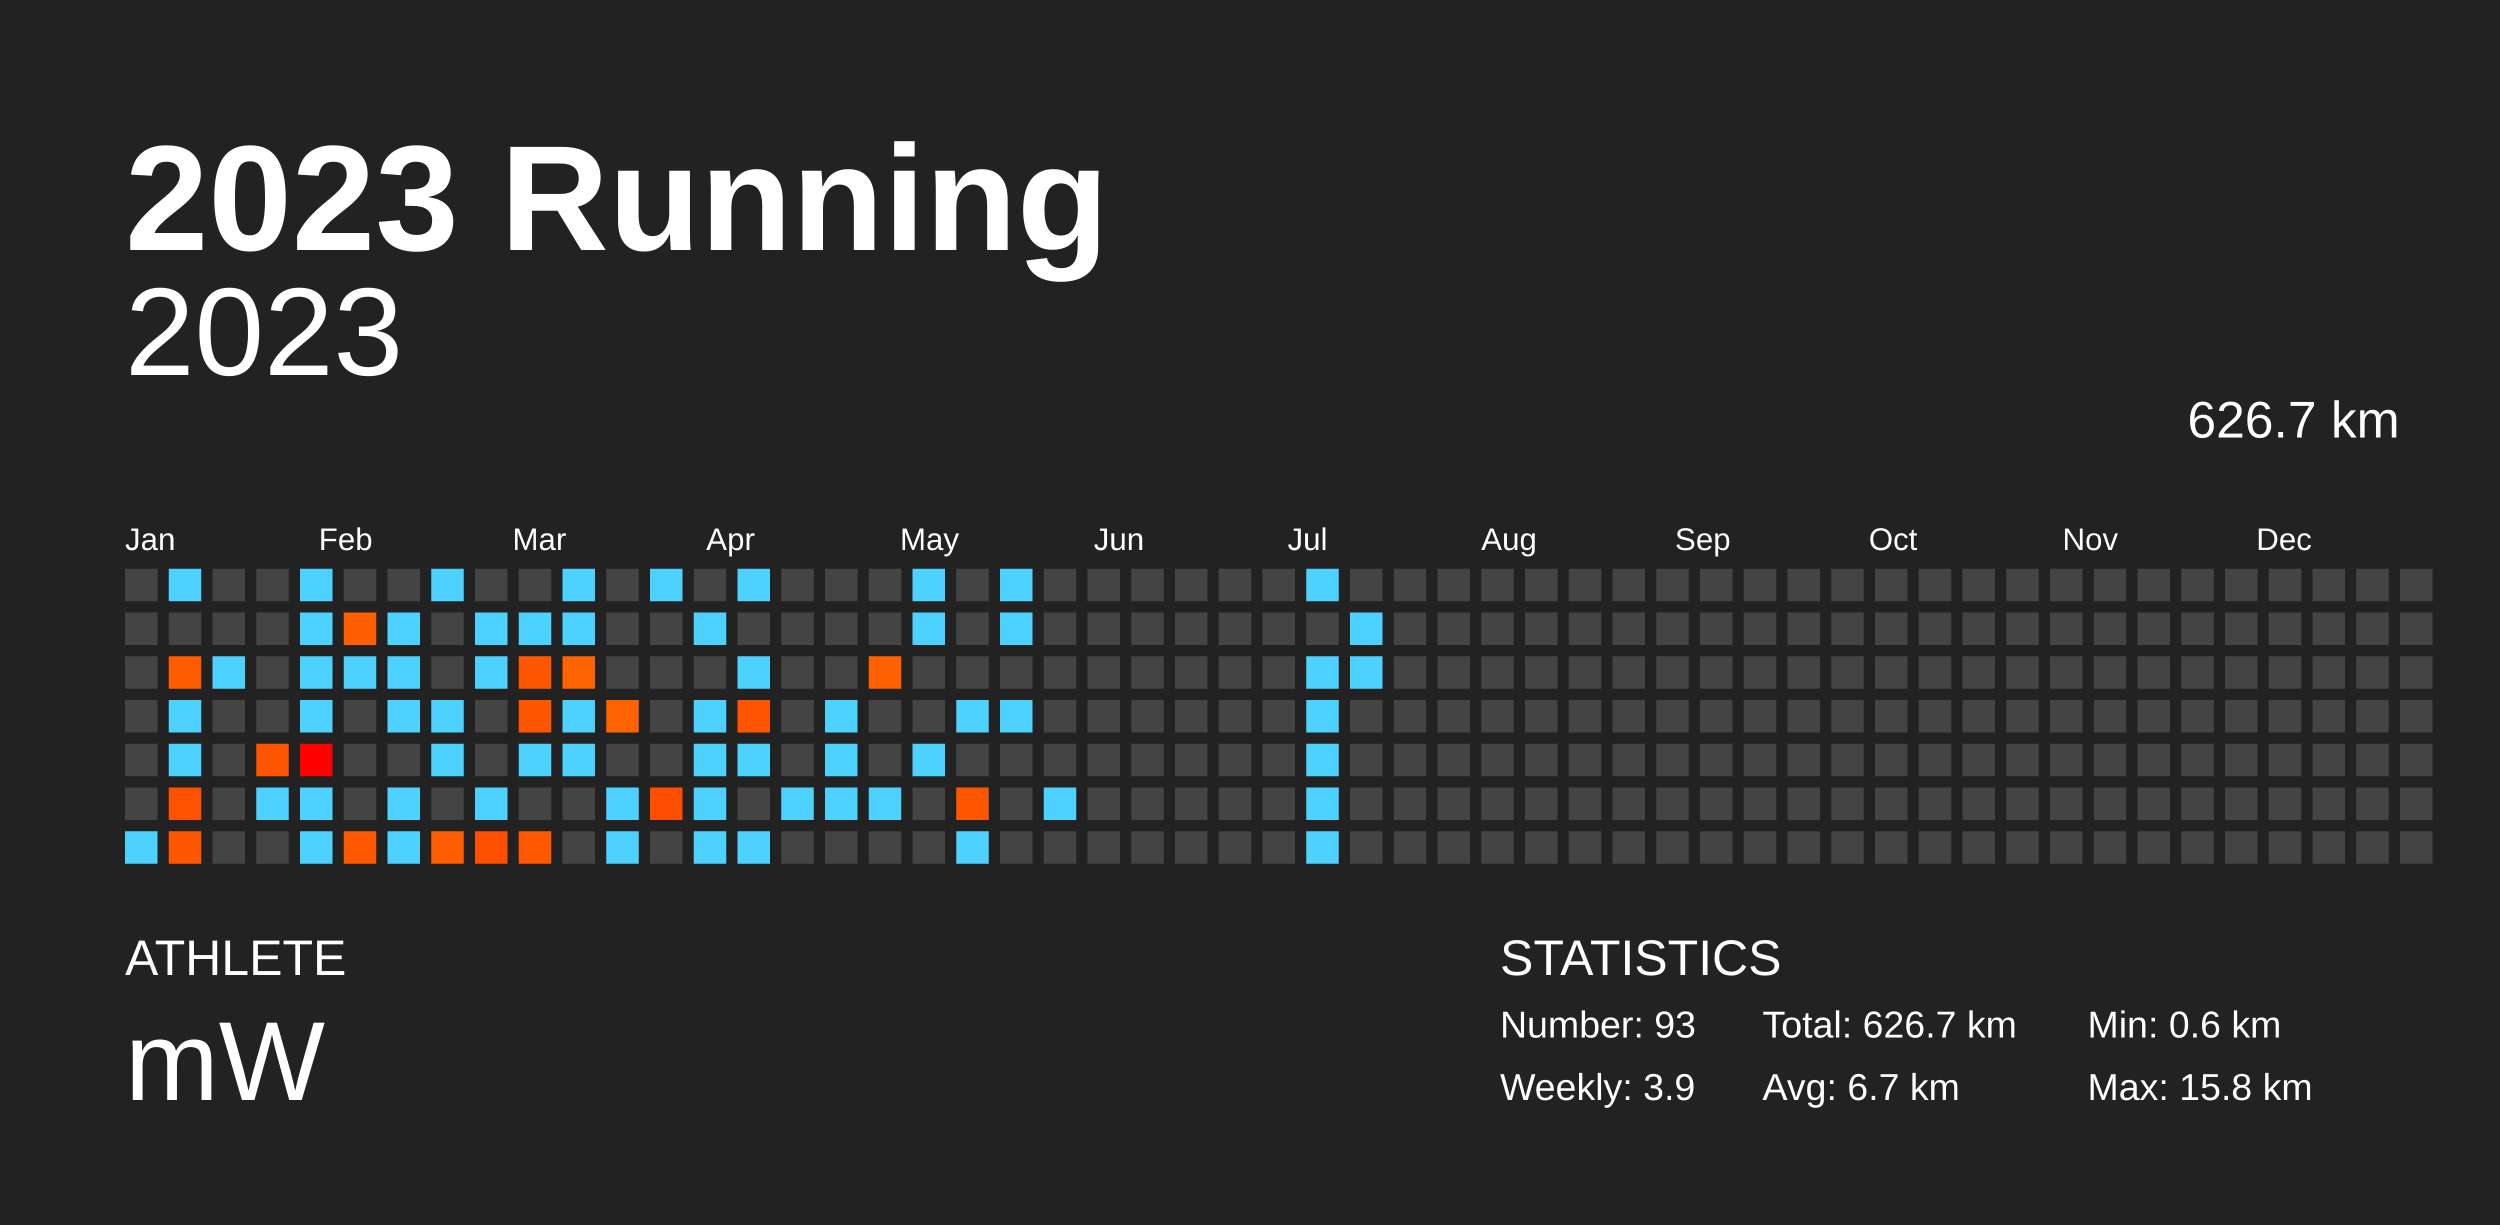
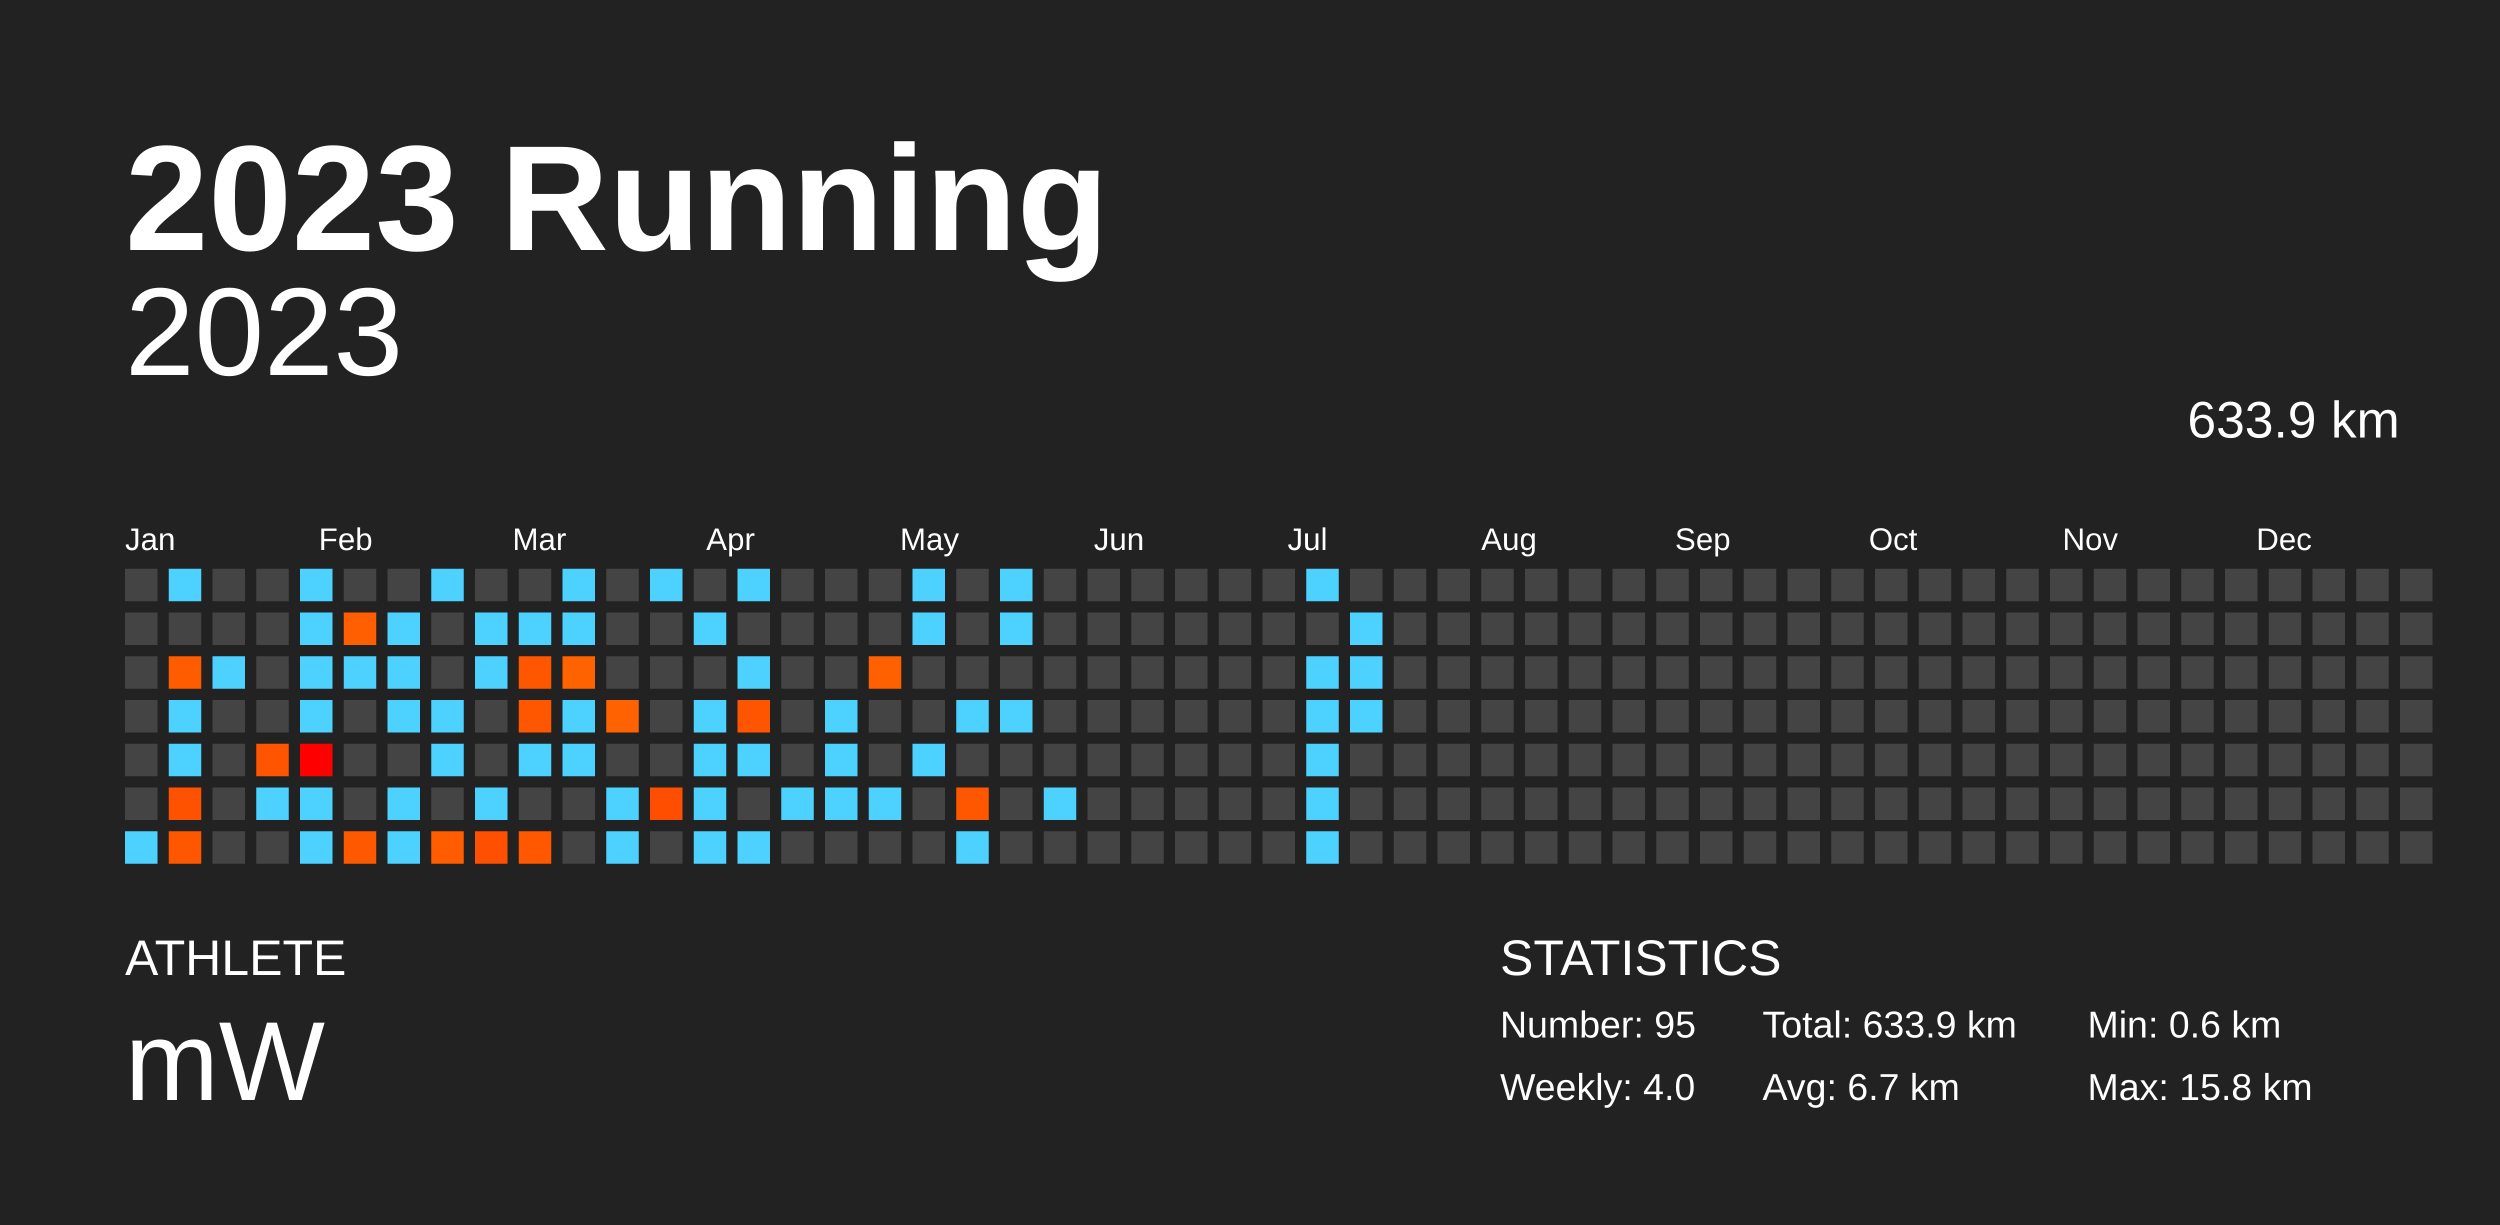
<svg xmlns="http://www.w3.org/2000/svg" baseProfile="full" height="98mm" version="1.1" viewBox="0,0,200,98" width="200mm">
  <defs />
  <rect fill="#222222" height="98" width="200" x="0" y="0" />
  <text fill="#FFFFFF" style="font-size:12px; font-family:Arial; font-weight:bold;" x="10" y="20">2023 Running</text>
  <text fill="#FFFFFF" style="font-size:4px; font-family:Arial" x="10" y="78">ATHLETE</text>
  <text fill="#FFFFFF" style="font-size:9px; font-family:Arial" x="10" y="88">mW</text>
  <text fill="#FFFFFF" style="font-size:4px; font-family:Arial" x="120" y="78">STATISTICS</text>
-   <text fill="#FFFFFF" style="font-size:3px; font-family:Arial" x="120" y="83">Number: 93</text>
-   <text fill="#FFFFFF" style="font-size:3px; font-family:Arial" x="120" y="88">Weekly: 3.9</text>
-   <text fill="#FFFFFF" style="font-size:3px; font-family:Arial" x="141" y="83">Total: 626.7 km</text>
+   <text fill="#FFFFFF" style="font-size:3px; font-family:Arial" x="120" y="83">Number: 95</text>
+   <text fill="#FFFFFF" style="font-size:3px; font-family:Arial" x="120" y="88">Weekly: 4.0</text>
+   <text fill="#FFFFFF" style="font-size:3px; font-family:Arial" x="141" y="83">Total: 633.9 km</text>
  <text fill="#FFFFFF" style="font-size:3px; font-family:Arial" x="141" y="88">Avg: 6.7 km</text>
  <text fill="#FFFFFF" style="font-size:3px; font-family:Arial" x="167" y="83">Min: 0.6 km</text>
  <text fill="#FFFFFF" style="font-size:3px; font-family:Arial" x="167" y="88">Max: 15.8 km</text>
  <text alignment-baseline="hanging" fill="#FFFFFF" style="font-size:10.0px; font-family:Arial;" x="10" y="30">2023</text>
-   <text alignment-baseline="hanging" fill="#FFFFFF" style="font-size:4.125px; font-family:Arial;" x="175" y="35">626.7 km</text>
+   <text alignment-baseline="hanging" fill="#FFFFFF" style="font-size:4.125px; font-family:Arial;" x="175" y="35">633.9 km</text>
  <text fill="#FFFFFF" style="font-size:2.5px; font-family:Arial" x="10.0" y="44">Jan</text>
  <text fill="#FFFFFF" style="font-size:2.5px; font-family:Arial" x="25.5" y="44">Feb</text>
  <text fill="#FFFFFF" style="font-size:2.5px; font-family:Arial" x="41.0" y="44">Mar</text>
  <text fill="#FFFFFF" style="font-size:2.5px; font-family:Arial" x="56.5" y="44">Apr</text>
  <text fill="#FFFFFF" style="font-size:2.5px; font-family:Arial" x="72.0" y="44">May</text>
  <text fill="#FFFFFF" style="font-size:2.5px; font-family:Arial" x="87.5" y="44">Jun</text>
  <text fill="#FFFFFF" style="font-size:2.5px; font-family:Arial" x="103.0" y="44">Jul</text>
  <text fill="#FFFFFF" style="font-size:2.5px; font-family:Arial" x="118.5" y="44">Aug</text>
  <text fill="#FFFFFF" style="font-size:2.5px; font-family:Arial" x="134.0" y="44">Sep</text>
  <text fill="#FFFFFF" style="font-size:2.5px; font-family:Arial" x="149.5" y="44">Oct</text>
  <text fill="#FFFFFF" style="font-size:2.5px; font-family:Arial" x="165.0" y="44">Nov</text>
  <text fill="#FFFFFF" style="font-size:2.5px; font-family:Arial" x="180.5" y="44">Dec</text>
  <rect fill="#444444" height="2.6" width="2.6" x="10.0" y="45.5" />
  <rect fill="#444444" height="2.6" width="2.6" x="10.0" y="49.0" />
  <rect fill="#444444" height="2.6" width="2.6" x="10.0" y="52.5" />
  <rect fill="#444444" height="2.6" width="2.6" x="10.0" y="56.0" />
  <rect fill="#444444" height="2.6" width="2.6" x="10.0" y="59.5" />
  <rect fill="#444444" height="2.6" width="2.6" x="10.0" y="63.0" />
  <rect fill="#4dd2ff" height="2.6" width="2.6" x="10.0" y="66.5" />
  <rect fill="#4dd2ff" height="2.6" width="2.6" x="13.5" y="45.5" />
  <rect fill="#444444" height="2.6" width="2.6" x="13.5" y="49.0" />
  <rect fill="#ff5c00" height="2.6" width="2.6" x="13.5" y="52.5" />
  <rect fill="#4dd2ff" height="2.6" width="2.6" x="13.5" y="56.0" />
  <rect fill="#4dd2ff" height="2.6" width="2.6" x="13.5" y="59.5" />
  <rect fill="#ff5200" height="2.6" width="2.6" x="13.5" y="63.0" />
  <rect fill="#ff5700" height="2.6" width="2.6" x="13.5" y="66.5" />
  <rect fill="#444444" height="2.6" width="2.6" x="17.0" y="45.5" />
  <rect fill="#444444" height="2.6" width="2.6" x="17.0" y="49.0" />
  <rect fill="#4dd2ff" height="2.6" width="2.6" x="17.0" y="52.5" />
  <rect fill="#444444" height="2.6" width="2.6" x="17.0" y="56.0" />
  <rect fill="#444444" height="2.6" width="2.6" x="17.0" y="59.5" />
  <rect fill="#444444" height="2.6" width="2.6" x="17.0" y="63.0" />
  <rect fill="#444444" height="2.6" width="2.6" x="17.0" y="66.5" />
  <rect fill="#444444" height="2.6" width="2.6" x="20.5" y="45.5" />
  <rect fill="#444444" height="2.6" width="2.6" x="20.5" y="49.0" />
  <rect fill="#444444" height="2.6" width="2.6" x="20.5" y="52.5" />
  <rect fill="#444444" height="2.6" width="2.6" x="20.5" y="56.0" />
  <rect fill="#ff5400" height="2.6" width="2.6" x="20.5" y="59.5" />
  <rect fill="#4dd2ff" height="2.6" width="2.6" x="20.5" y="63.0" />
  <rect fill="#444444" height="2.6" width="2.6" x="20.5" y="66.5" />
  <rect fill="#4dd2ff" height="2.6" width="2.6" x="24.0" y="45.5" />
  <rect fill="#4dd2ff" height="2.6" width="2.6" x="24.0" y="49.0" />
  <rect fill="#4dd2ff" height="2.6" width="2.6" x="24.0" y="52.5" />
  <rect fill="#4dd2ff" height="2.6" width="2.6" x="24.0" y="56.0" />
  <rect fill="#ff0000" height="2.6" width="2.6" x="24.0" y="59.5" />
  <rect fill="#4dd2ff" height="2.6" width="2.6" x="24.0" y="63.0" />
  <rect fill="#4dd2ff" height="2.6" width="2.6" x="24.0" y="66.5" />
  <rect fill="#444444" height="2.6" width="2.6" x="27.5" y="45.5" />
  <rect fill="#ff5f00" height="2.6" width="2.6" x="27.5" y="49.0" />
  <rect fill="#4dd2ff" height="2.6" width="2.6" x="27.5" y="52.5" />
  <rect fill="#444444" height="2.6" width="2.6" x="27.5" y="56.0" />
  <rect fill="#444444" height="2.6" width="2.6" x="27.5" y="59.5" />
  <rect fill="#444444" height="2.6" width="2.6" x="27.5" y="63.0" />
  <rect fill="#ff5900" height="2.6" width="2.6" x="27.5" y="66.5" />
  <rect fill="#444444" height="2.6" width="2.6" x="31.0" y="45.5" />
  <rect fill="#4dd2ff" height="2.6" width="2.6" x="31.0" y="49.0" />
  <rect fill="#4dd2ff" height="2.6" width="2.6" x="31.0" y="52.5" />
  <rect fill="#4dd2ff" height="2.6" width="2.6" x="31.0" y="56.0" />
  <rect fill="#444444" height="2.6" width="2.6" x="31.0" y="59.5" />
  <rect fill="#4dd2ff" height="2.6" width="2.6" x="31.0" y="63.0" />
  <rect fill="#4dd2ff" height="2.6" width="2.6" x="31.0" y="66.5" />
  <rect fill="#4dd2ff" height="2.6" width="2.6" x="34.5" y="45.5" />
  <rect fill="#444444" height="2.6" width="2.6" x="34.5" y="49.0" />
  <rect fill="#444444" height="2.6" width="2.6" x="34.5" y="52.5" />
  <rect fill="#4dd2ff" height="2.6" width="2.6" x="34.5" y="56.0" />
  <rect fill="#4dd2ff" height="2.6" width="2.6" x="34.5" y="59.5" />
  <rect fill="#444444" height="2.6" width="2.6" x="34.5" y="63.0" />
  <rect fill="#ff5d00" height="2.6" width="2.6" x="34.5" y="66.5" />
  <rect fill="#444444" height="2.6" width="2.6" x="38.0" y="45.5" />
  <rect fill="#4dd2ff" height="2.6" width="2.6" x="38.0" y="49.0" />
  <rect fill="#4dd2ff" height="2.6" width="2.6" x="38.0" y="52.5" />
  <rect fill="#444444" height="2.6" width="2.6" x="38.0" y="56.0" />
  <rect fill="#444444" height="2.6" width="2.6" x="38.0" y="59.5" />
  <rect fill="#4dd2ff" height="2.6" width="2.6" x="38.0" y="63.0" />
  <rect fill="#ff4f00" height="2.6" width="2.6" x="38.0" y="66.5" />
  <rect fill="#444444" height="2.6" width="2.6" x="41.5" y="45.5" />
  <rect fill="#4dd2ff" height="2.6" width="2.6" x="41.5" y="49.0" />
  <rect fill="#ff5600" height="2.6" width="2.6" x="41.5" y="52.5" />
  <rect fill="#ff5700" height="2.6" width="2.6" x="41.5" y="56.0" />
  <rect fill="#4dd2ff" height="2.6" width="2.6" x="41.5" y="59.5" />
  <rect fill="#444444" height="2.6" width="2.6" x="41.5" y="63.0" />
  <rect fill="#ff5800" height="2.6" width="2.6" x="41.5" y="66.5" />
  <rect fill="#4dd2ff" height="2.6" width="2.6" x="45.0" y="45.5" />
  <rect fill="#4dd2ff" height="2.6" width="2.6" x="45.0" y="49.0" />
  <rect fill="#ff6300" height="2.6" width="2.6" x="45.0" y="52.5" />
  <rect fill="#4dd2ff" height="2.6" width="2.6" x="45.0" y="56.0" />
  <rect fill="#4dd2ff" height="2.6" width="2.6" x="45.0" y="59.5" />
  <rect fill="#444444" height="2.6" width="2.6" x="45.0" y="63.0" />
  <rect fill="#444444" height="2.6" width="2.6" x="45.0" y="66.5" />
  <rect fill="#444444" height="2.6" width="2.6" x="48.5" y="45.5" />
  <rect fill="#444444" height="2.6" width="2.6" x="48.5" y="49.0" />
  <rect fill="#444444" height="2.6" width="2.6" x="48.5" y="52.5" />
  <rect fill="#ff6200" height="2.6" width="2.6" x="48.5" y="56.0" />
  <rect fill="#444444" height="2.6" width="2.6" x="48.5" y="59.5" />
  <rect fill="#4dd2ff" height="2.6" width="2.6" x="48.5" y="63.0" />
  <rect fill="#4dd2ff" height="2.6" width="2.6" x="48.5" y="66.5" />
  <rect fill="#4dd2ff" height="2.6" width="2.6" x="52.0" y="45.5" />
  <rect fill="#444444" height="2.6" width="2.6" x="52.0" y="49.0" />
  <rect fill="#444444" height="2.6" width="2.6" x="52.0" y="52.5" />
  <rect fill="#444444" height="2.6" width="2.6" x="52.0" y="56.0" />
  <rect fill="#444444" height="2.6" width="2.6" x="52.0" y="59.5" />
  <rect fill="#ff4e00" height="2.6" width="2.6" x="52.0" y="63.0" />
  <rect fill="#444444" height="2.6" width="2.6" x="52.0" y="66.5" />
  <rect fill="#444444" height="2.6" width="2.6" x="55.5" y="45.5" />
  <rect fill="#4dd2ff" height="2.6" width="2.6" x="55.5" y="49.0" />
  <rect fill="#444444" height="2.6" width="2.6" x="55.5" y="52.5" />
  <rect fill="#4dd2ff" height="2.6" width="2.6" x="55.5" y="56.0" />
  <rect fill="#4dd2ff" height="2.6" width="2.6" x="55.5" y="59.5" />
  <rect fill="#4dd2ff" height="2.6" width="2.6" x="55.5" y="63.0" />
  <rect fill="#4dd2ff" height="2.6" width="2.6" x="55.5" y="66.5" />
  <rect fill="#4dd2ff" height="2.6" width="2.6" x="59.0" y="45.5" />
  <rect fill="#444444" height="2.6" width="2.6" x="59.0" y="49.0" />
  <rect fill="#4dd2ff" height="2.6" width="2.6" x="59.0" y="52.5" />
  <rect fill="#ff5500" height="2.6" width="2.6" x="59.0" y="56.0" />
  <rect fill="#4dd2ff" height="2.6" width="2.6" x="59.0" y="59.5" />
  <rect fill="#444444" height="2.6" width="2.6" x="59.0" y="63.0" />
  <rect fill="#4dd2ff" height="2.6" width="2.6" x="59.0" y="66.5" />
  <rect fill="#444444" height="2.6" width="2.6" x="62.5" y="45.5" />
  <rect fill="#444444" height="2.6" width="2.6" x="62.5" y="49.0" />
  <rect fill="#444444" height="2.6" width="2.6" x="62.5" y="52.5" />
  <rect fill="#444444" height="2.6" width="2.6" x="62.5" y="56.0" />
  <rect fill="#444444" height="2.6" width="2.6" x="62.5" y="59.5" />
  <rect fill="#4dd2ff" height="2.6" width="2.6" x="62.5" y="63.0" />
  <rect fill="#444444" height="2.6" width="2.6" x="62.5" y="66.5" />
  <rect fill="#444444" height="2.6" width="2.6" x="66.0" y="45.5" />
  <rect fill="#444444" height="2.6" width="2.6" x="66.0" y="49.0" />
  <rect fill="#444444" height="2.6" width="2.6" x="66.0" y="52.5" />
  <rect fill="#4dd2ff" height="2.6" width="2.6" x="66.0" y="56.0" />
  <rect fill="#4dd2ff" height="2.6" width="2.6" x="66.0" y="59.5" />
  <rect fill="#4dd2ff" height="2.6" width="2.6" x="66.0" y="63.0" />
  <rect fill="#444444" height="2.6" width="2.6" x="66.0" y="66.5" />
  <rect fill="#444444" height="2.6" width="2.6" x="69.5" y="45.5" />
  <rect fill="#444444" height="2.6" width="2.6" x="69.5" y="49.0" />
  <rect fill="#ff6000" height="2.6" width="2.6" x="69.5" y="52.5" />
  <rect fill="#444444" height="2.6" width="2.6" x="69.5" y="56.0" />
  <rect fill="#444444" height="2.6" width="2.6" x="69.5" y="59.5" />
  <rect fill="#4dd2ff" height="2.6" width="2.6" x="69.5" y="63.0" />
  <rect fill="#444444" height="2.6" width="2.6" x="69.5" y="66.5" />
  <rect fill="#4dd2ff" height="2.6" width="2.6" x="73.0" y="45.5" />
  <rect fill="#4dd2ff" height="2.6" width="2.6" x="73.0" y="49.0" />
  <rect fill="#444444" height="2.6" width="2.6" x="73.0" y="52.5" />
  <rect fill="#444444" height="2.6" width="2.6" x="73.0" y="56.0" />
  <rect fill="#4dd2ff" height="2.6" width="2.6" x="73.0" y="59.5" />
  <rect fill="#444444" height="2.6" width="2.6" x="73.0" y="63.0" />
  <rect fill="#444444" height="2.6" width="2.6" x="73.0" y="66.5" />
  <rect fill="#444444" height="2.6" width="2.6" x="76.5" y="45.5" />
  <rect fill="#444444" height="2.6" width="2.6" x="76.5" y="49.0" />
  <rect fill="#444444" height="2.6" width="2.6" x="76.5" y="52.5" />
  <rect fill="#4dd2ff" height="2.6" width="2.6" x="76.5" y="56.0" />
  <rect fill="#444444" height="2.6" width="2.6" x="76.5" y="59.5" />
  <rect fill="#ff5700" height="2.6" width="2.6" x="76.5" y="63.0" />
  <rect fill="#4dd2ff" height="2.6" width="2.6" x="76.5" y="66.5" />
  <rect fill="#4dd2ff" height="2.6" width="2.6" x="80.0" y="45.5" />
  <rect fill="#4dd2ff" height="2.6" width="2.6" x="80.0" y="49.0" />
  <rect fill="#444444" height="2.6" width="2.6" x="80.0" y="52.5" />
  <rect fill="#4dd2ff" height="2.6" width="2.6" x="80.0" y="56.0" />
  <rect fill="#444444" height="2.6" width="2.6" x="80.0" y="59.5" />
  <rect fill="#444444" height="2.6" width="2.6" x="80.0" y="63.0" />
  <rect fill="#444444" height="2.6" width="2.6" x="80.0" y="66.5" />
  <rect fill="#444444" height="2.6" width="2.6" x="83.5" y="45.5" />
  <rect fill="#444444" height="2.6" width="2.6" x="83.5" y="49.0" />
  <rect fill="#444444" height="2.6" width="2.6" x="83.5" y="52.5" />
  <rect fill="#444444" height="2.6" width="2.6" x="83.5" y="56.0" />
  <rect fill="#444444" height="2.6" width="2.6" x="83.5" y="59.5" />
  <rect fill="#4dd2ff" height="2.6" width="2.6" x="83.5" y="63.0" />
  <rect fill="#444444" height="2.6" width="2.6" x="83.5" y="66.5" />
  <rect fill="#444444" height="2.6" width="2.6" x="87.0" y="45.5" />
  <rect fill="#444444" height="2.6" width="2.6" x="87.0" y="49.0" />
  <rect fill="#444444" height="2.6" width="2.6" x="87.0" y="52.5" />
  <rect fill="#444444" height="2.6" width="2.6" x="87.0" y="56.0" />
  <rect fill="#444444" height="2.6" width="2.6" x="87.0" y="59.5" />
  <rect fill="#444444" height="2.6" width="2.6" x="87.0" y="63.0" />
  <rect fill="#444444" height="2.6" width="2.6" x="87.0" y="66.5" />
  <rect fill="#444444" height="2.6" width="2.6" x="90.5" y="45.5" />
  <rect fill="#444444" height="2.6" width="2.6" x="90.5" y="49.0" />
  <rect fill="#444444" height="2.6" width="2.6" x="90.5" y="52.5" />
  <rect fill="#444444" height="2.6" width="2.6" x="90.5" y="56.0" />
  <rect fill="#444444" height="2.6" width="2.6" x="90.5" y="59.5" />
  <rect fill="#444444" height="2.6" width="2.6" x="90.5" y="63.0" />
  <rect fill="#444444" height="2.6" width="2.6" x="90.5" y="66.5" />
  <rect fill="#444444" height="2.6" width="2.6" x="94.0" y="45.5" />
  <rect fill="#444444" height="2.6" width="2.6" x="94.0" y="49.0" />
  <rect fill="#444444" height="2.6" width="2.6" x="94.0" y="52.5" />
  <rect fill="#444444" height="2.6" width="2.6" x="94.0" y="56.0" />
  <rect fill="#444444" height="2.6" width="2.6" x="94.0" y="59.5" />
  <rect fill="#444444" height="2.6" width="2.6" x="94.0" y="63.0" />
  <rect fill="#444444" height="2.6" width="2.6" x="94.0" y="66.5" />
  <rect fill="#444444" height="2.6" width="2.6" x="97.5" y="45.5" />
  <rect fill="#444444" height="2.6" width="2.6" x="97.5" y="49.0" />
  <rect fill="#444444" height="2.6" width="2.6" x="97.5" y="52.5" />
  <rect fill="#444444" height="2.6" width="2.6" x="97.5" y="56.0" />
  <rect fill="#444444" height="2.6" width="2.6" x="97.5" y="59.5" />
  <rect fill="#444444" height="2.6" width="2.6" x="97.5" y="63.0" />
  <rect fill="#444444" height="2.6" width="2.6" x="97.5" y="66.5" />
  <rect fill="#444444" height="2.6" width="2.6" x="101.0" y="45.5" />
  <rect fill="#444444" height="2.6" width="2.6" x="101.0" y="49.0" />
  <rect fill="#444444" height="2.6" width="2.6" x="101.0" y="52.5" />
  <rect fill="#444444" height="2.6" width="2.6" x="101.0" y="56.0" />
  <rect fill="#444444" height="2.6" width="2.6" x="101.0" y="59.5" />
  <rect fill="#444444" height="2.6" width="2.6" x="101.0" y="63.0" />
  <rect fill="#444444" height="2.6" width="2.6" x="101.0" y="66.5" />
  <rect fill="#4dd2ff" height="2.6" width="2.6" x="104.5" y="45.5" />
  <rect fill="#444444" height="2.6" width="2.6" x="104.5" y="49.0" />
  <rect fill="#4dd2ff" height="2.6" width="2.6" x="104.5" y="52.5" />
  <rect fill="#4dd2ff" height="2.6" width="2.6" x="104.5" y="56.0" />
  <rect fill="#4dd2ff" height="2.6" width="2.6" x="104.5" y="59.5" />
  <rect fill="#4dd2ff" height="2.6" width="2.6" x="104.5" y="63.0" />
  <rect fill="#4dd2ff" height="2.6" width="2.6" x="104.5" y="66.5" />
  <rect fill="#444444" height="2.6" width="2.6" x="108.0" y="45.5" />
  <rect fill="#4dd2ff" height="2.6" width="2.6" x="108.0" y="49.0" />
  <rect fill="#4dd2ff" height="2.6" width="2.6" x="108.0" y="52.5" />
-   <rect fill="#444444" height="2.6" width="2.6" x="108.0" y="56.0" />
+   <rect fill="#4dd2ff" height="2.6" width="2.6" x="108.0" y="56.0" />
  <rect fill="#444444" height="2.6" width="2.6" x="108.0" y="59.5" />
  <rect fill="#444444" height="2.6" width="2.6" x="108.0" y="63.0" />
  <rect fill="#444444" height="2.6" width="2.6" x="108.0" y="66.5" />
  <rect fill="#444444" height="2.6" width="2.6" x="111.5" y="45.5" />
  <rect fill="#444444" height="2.6" width="2.6" x="111.5" y="49.0" />
  <rect fill="#444444" height="2.6" width="2.6" x="111.5" y="52.5" />
  <rect fill="#444444" height="2.6" width="2.6" x="111.5" y="56.0" />
  <rect fill="#444444" height="2.6" width="2.6" x="111.5" y="59.5" />
  <rect fill="#444444" height="2.6" width="2.6" x="111.5" y="63.0" />
  <rect fill="#444444" height="2.6" width="2.6" x="111.5" y="66.5" />
  <rect fill="#444444" height="2.6" width="2.6" x="115.0" y="45.5" />
  <rect fill="#444444" height="2.6" width="2.6" x="115.0" y="49.0" />
  <rect fill="#444444" height="2.6" width="2.6" x="115.0" y="52.5" />
  <rect fill="#444444" height="2.6" width="2.6" x="115.0" y="56.0" />
  <rect fill="#444444" height="2.6" width="2.6" x="115.0" y="59.5" />
  <rect fill="#444444" height="2.6" width="2.6" x="115.0" y="63.0" />
  <rect fill="#444444" height="2.6" width="2.6" x="115.0" y="66.5" />
  <rect fill="#444444" height="2.6" width="2.6" x="118.5" y="45.5" />
  <rect fill="#444444" height="2.6" width="2.6" x="118.5" y="49.0" />
  <rect fill="#444444" height="2.6" width="2.6" x="118.5" y="52.5" />
  <rect fill="#444444" height="2.6" width="2.6" x="118.5" y="56.0" />
  <rect fill="#444444" height="2.6" width="2.6" x="118.5" y="59.5" />
  <rect fill="#444444" height="2.6" width="2.6" x="118.5" y="63.0" />
  <rect fill="#444444" height="2.6" width="2.6" x="118.5" y="66.5" />
  <rect fill="#444444" height="2.6" width="2.6" x="122.0" y="45.5" />
  <rect fill="#444444" height="2.6" width="2.6" x="122.0" y="49.0" />
  <rect fill="#444444" height="2.6" width="2.6" x="122.0" y="52.5" />
  <rect fill="#444444" height="2.6" width="2.6" x="122.0" y="56.0" />
  <rect fill="#444444" height="2.6" width="2.6" x="122.0" y="59.5" />
  <rect fill="#444444" height="2.6" width="2.6" x="122.0" y="63.0" />
  <rect fill="#444444" height="2.6" width="2.6" x="122.0" y="66.5" />
  <rect fill="#444444" height="2.6" width="2.6" x="125.5" y="45.5" />
  <rect fill="#444444" height="2.6" width="2.6" x="125.5" y="49.0" />
  <rect fill="#444444" height="2.6" width="2.6" x="125.5" y="52.5" />
  <rect fill="#444444" height="2.6" width="2.6" x="125.5" y="56.0" />
  <rect fill="#444444" height="2.6" width="2.6" x="125.5" y="59.5" />
  <rect fill="#444444" height="2.6" width="2.6" x="125.5" y="63.0" />
  <rect fill="#444444" height="2.6" width="2.6" x="125.5" y="66.5" />
  <rect fill="#444444" height="2.6" width="2.6" x="129.0" y="45.5" />
  <rect fill="#444444" height="2.6" width="2.6" x="129.0" y="49.0" />
  <rect fill="#444444" height="2.6" width="2.6" x="129.0" y="52.5" />
  <rect fill="#444444" height="2.6" width="2.6" x="129.0" y="56.0" />
  <rect fill="#444444" height="2.6" width="2.6" x="129.0" y="59.5" />
  <rect fill="#444444" height="2.6" width="2.6" x="129.0" y="63.0" />
  <rect fill="#444444" height="2.6" width="2.6" x="129.0" y="66.5" />
  <rect fill="#444444" height="2.6" width="2.6" x="132.5" y="45.5" />
  <rect fill="#444444" height="2.6" width="2.6" x="132.5" y="49.0" />
  <rect fill="#444444" height="2.6" width="2.6" x="132.5" y="52.5" />
  <rect fill="#444444" height="2.6" width="2.6" x="132.5" y="56.0" />
  <rect fill="#444444" height="2.6" width="2.6" x="132.5" y="59.5" />
  <rect fill="#444444" height="2.6" width="2.6" x="132.5" y="63.0" />
  <rect fill="#444444" height="2.6" width="2.6" x="132.5" y="66.5" />
  <rect fill="#444444" height="2.6" width="2.6" x="136.0" y="45.5" />
  <rect fill="#444444" height="2.6" width="2.6" x="136.0" y="49.0" />
  <rect fill="#444444" height="2.6" width="2.6" x="136.0" y="52.5" />
  <rect fill="#444444" height="2.6" width="2.6" x="136.0" y="56.0" />
  <rect fill="#444444" height="2.6" width="2.6" x="136.0" y="59.5" />
  <rect fill="#444444" height="2.6" width="2.6" x="136.0" y="63.0" />
  <rect fill="#444444" height="2.6" width="2.6" x="136.0" y="66.5" />
  <rect fill="#444444" height="2.6" width="2.6" x="139.5" y="45.5" />
  <rect fill="#444444" height="2.6" width="2.6" x="139.5" y="49.0" />
  <rect fill="#444444" height="2.6" width="2.6" x="139.5" y="52.5" />
  <rect fill="#444444" height="2.6" width="2.6" x="139.5" y="56.0" />
  <rect fill="#444444" height="2.6" width="2.6" x="139.5" y="59.5" />
  <rect fill="#444444" height="2.6" width="2.6" x="139.5" y="63.0" />
  <rect fill="#444444" height="2.6" width="2.6" x="139.5" y="66.5" />
  <rect fill="#444444" height="2.6" width="2.6" x="143.0" y="45.5" />
  <rect fill="#444444" height="2.6" width="2.6" x="143.0" y="49.0" />
  <rect fill="#444444" height="2.6" width="2.6" x="143.0" y="52.5" />
  <rect fill="#444444" height="2.6" width="2.6" x="143.0" y="56.0" />
  <rect fill="#444444" height="2.6" width="2.6" x="143.0" y="59.5" />
  <rect fill="#444444" height="2.6" width="2.6" x="143.0" y="63.0" />
  <rect fill="#444444" height="2.6" width="2.6" x="143.0" y="66.5" />
  <rect fill="#444444" height="2.6" width="2.6" x="146.5" y="45.5" />
  <rect fill="#444444" height="2.6" width="2.6" x="146.5" y="49.0" />
  <rect fill="#444444" height="2.6" width="2.6" x="146.5" y="52.5" />
  <rect fill="#444444" height="2.6" width="2.6" x="146.5" y="56.0" />
  <rect fill="#444444" height="2.6" width="2.6" x="146.5" y="59.5" />
  <rect fill="#444444" height="2.6" width="2.6" x="146.5" y="63.0" />
  <rect fill="#444444" height="2.6" width="2.6" x="146.5" y="66.5" />
  <rect fill="#444444" height="2.6" width="2.6" x="150.0" y="45.5" />
  <rect fill="#444444" height="2.6" width="2.6" x="150.0" y="49.0" />
  <rect fill="#444444" height="2.6" width="2.6" x="150.0" y="52.5" />
  <rect fill="#444444" height="2.6" width="2.6" x="150.0" y="56.0" />
  <rect fill="#444444" height="2.6" width="2.6" x="150.0" y="59.5" />
  <rect fill="#444444" height="2.6" width="2.6" x="150.0" y="63.0" />
  <rect fill="#444444" height="2.6" width="2.6" x="150.0" y="66.5" />
  <rect fill="#444444" height="2.6" width="2.6" x="153.5" y="45.5" />
  <rect fill="#444444" height="2.6" width="2.6" x="153.5" y="49.0" />
  <rect fill="#444444" height="2.6" width="2.6" x="153.5" y="52.5" />
  <rect fill="#444444" height="2.6" width="2.6" x="153.5" y="56.0" />
  <rect fill="#444444" height="2.6" width="2.6" x="153.5" y="59.5" />
  <rect fill="#444444" height="2.6" width="2.6" x="153.5" y="63.0" />
  <rect fill="#444444" height="2.6" width="2.6" x="153.5" y="66.5" />
  <rect fill="#444444" height="2.6" width="2.6" x="157.0" y="45.5" />
  <rect fill="#444444" height="2.6" width="2.6" x="157.0" y="49.0" />
  <rect fill="#444444" height="2.6" width="2.6" x="157.0" y="52.5" />
  <rect fill="#444444" height="2.6" width="2.6" x="157.0" y="56.0" />
  <rect fill="#444444" height="2.6" width="2.6" x="157.0" y="59.5" />
  <rect fill="#444444" height="2.6" width="2.6" x="157.0" y="63.0" />
  <rect fill="#444444" height="2.6" width="2.6" x="157.0" y="66.5" />
  <rect fill="#444444" height="2.6" width="2.6" x="160.5" y="45.5" />
  <rect fill="#444444" height="2.6" width="2.6" x="160.5" y="49.0" />
  <rect fill="#444444" height="2.6" width="2.6" x="160.5" y="52.5" />
  <rect fill="#444444" height="2.6" width="2.6" x="160.5" y="56.0" />
  <rect fill="#444444" height="2.6" width="2.6" x="160.5" y="59.5" />
  <rect fill="#444444" height="2.6" width="2.6" x="160.5" y="63.0" />
  <rect fill="#444444" height="2.6" width="2.6" x="160.5" y="66.5" />
  <rect fill="#444444" height="2.6" width="2.6" x="164.0" y="45.5" />
  <rect fill="#444444" height="2.6" width="2.6" x="164.0" y="49.0" />
  <rect fill="#444444" height="2.6" width="2.6" x="164.0" y="52.5" />
  <rect fill="#444444" height="2.6" width="2.6" x="164.0" y="56.0" />
  <rect fill="#444444" height="2.6" width="2.6" x="164.0" y="59.5" />
  <rect fill="#444444" height="2.6" width="2.6" x="164.0" y="63.0" />
  <rect fill="#444444" height="2.6" width="2.6" x="164.0" y="66.5" />
  <rect fill="#444444" height="2.6" width="2.6" x="167.5" y="45.5" />
  <rect fill="#444444" height="2.6" width="2.6" x="167.5" y="49.0" />
  <rect fill="#444444" height="2.6" width="2.6" x="167.5" y="52.5" />
  <rect fill="#444444" height="2.6" width="2.6" x="167.5" y="56.0" />
  <rect fill="#444444" height="2.6" width="2.6" x="167.5" y="59.5" />
  <rect fill="#444444" height="2.6" width="2.6" x="167.5" y="63.0" />
  <rect fill="#444444" height="2.6" width="2.6" x="167.5" y="66.5" />
  <rect fill="#444444" height="2.6" width="2.6" x="171.0" y="45.5" />
  <rect fill="#444444" height="2.6" width="2.6" x="171.0" y="49.0" />
  <rect fill="#444444" height="2.6" width="2.6" x="171.0" y="52.5" />
  <rect fill="#444444" height="2.6" width="2.6" x="171.0" y="56.0" />
  <rect fill="#444444" height="2.6" width="2.6" x="171.0" y="59.5" />
  <rect fill="#444444" height="2.6" width="2.6" x="171.0" y="63.0" />
  <rect fill="#444444" height="2.6" width="2.6" x="171.0" y="66.5" />
  <rect fill="#444444" height="2.6" width="2.6" x="174.5" y="45.5" />
  <rect fill="#444444" height="2.6" width="2.6" x="174.5" y="49.0" />
  <rect fill="#444444" height="2.6" width="2.6" x="174.5" y="52.5" />
  <rect fill="#444444" height="2.6" width="2.6" x="174.5" y="56.0" />
  <rect fill="#444444" height="2.6" width="2.6" x="174.5" y="59.5" />
  <rect fill="#444444" height="2.6" width="2.6" x="174.5" y="63.0" />
  <rect fill="#444444" height="2.6" width="2.6" x="174.5" y="66.5" />
  <rect fill="#444444" height="2.6" width="2.6" x="178.0" y="45.5" />
  <rect fill="#444444" height="2.6" width="2.6" x="178.0" y="49.0" />
  <rect fill="#444444" height="2.6" width="2.6" x="178.0" y="52.5" />
  <rect fill="#444444" height="2.6" width="2.6" x="178.0" y="56.0" />
  <rect fill="#444444" height="2.6" width="2.6" x="178.0" y="59.5" />
  <rect fill="#444444" height="2.6" width="2.6" x="178.0" y="63.0" />
  <rect fill="#444444" height="2.6" width="2.6" x="178.0" y="66.5" />
  <rect fill="#444444" height="2.6" width="2.6" x="181.5" y="45.5" />
  <rect fill="#444444" height="2.6" width="2.6" x="181.5" y="49.0" />
  <rect fill="#444444" height="2.6" width="2.6" x="181.5" y="52.5" />
  <rect fill="#444444" height="2.6" width="2.6" x="181.5" y="56.0" />
  <rect fill="#444444" height="2.6" width="2.6" x="181.5" y="59.5" />
  <rect fill="#444444" height="2.6" width="2.6" x="181.5" y="63.0" />
  <rect fill="#444444" height="2.6" width="2.6" x="181.5" y="66.5" />
  <rect fill="#444444" height="2.6" width="2.6" x="185.0" y="45.5" />
  <rect fill="#444444" height="2.6" width="2.6" x="185.0" y="49.0" />
  <rect fill="#444444" height="2.6" width="2.6" x="185.0" y="52.5" />
  <rect fill="#444444" height="2.6" width="2.6" x="185.0" y="56.0" />
  <rect fill="#444444" height="2.6" width="2.6" x="185.0" y="59.5" />
  <rect fill="#444444" height="2.6" width="2.6" x="185.0" y="63.0" />
  <rect fill="#444444" height="2.6" width="2.6" x="185.0" y="66.5" />
  <rect fill="#444444" height="2.6" width="2.6" x="188.5" y="45.5" />
  <rect fill="#444444" height="2.6" width="2.6" x="188.5" y="49.0" />
  <rect fill="#444444" height="2.6" width="2.6" x="188.5" y="52.5" />
  <rect fill="#444444" height="2.6" width="2.6" x="188.5" y="56.0" />
  <rect fill="#444444" height="2.6" width="2.6" x="188.5" y="59.5" />
  <rect fill="#444444" height="2.6" width="2.6" x="188.5" y="63.0" />
  <rect fill="#444444" height="2.6" width="2.6" x="188.5" y="66.5" />
  <rect fill="#444444" height="2.6" width="2.6" x="192.0" y="45.5" />
  <rect fill="#444444" height="2.6" width="2.6" x="192.0" y="49.0" />
  <rect fill="#444444" height="2.6" width="2.6" x="192.0" y="52.5" />
  <rect fill="#444444" height="2.6" width="2.6" x="192.0" y="56.0" />
  <rect fill="#444444" height="2.6" width="2.6" x="192.0" y="59.5" />
  <rect fill="#444444" height="2.6" width="2.6" x="192.0" y="63.0" />
  <rect fill="#444444" height="2.6" width="2.6" x="192.0" y="66.5" />
</svg>
